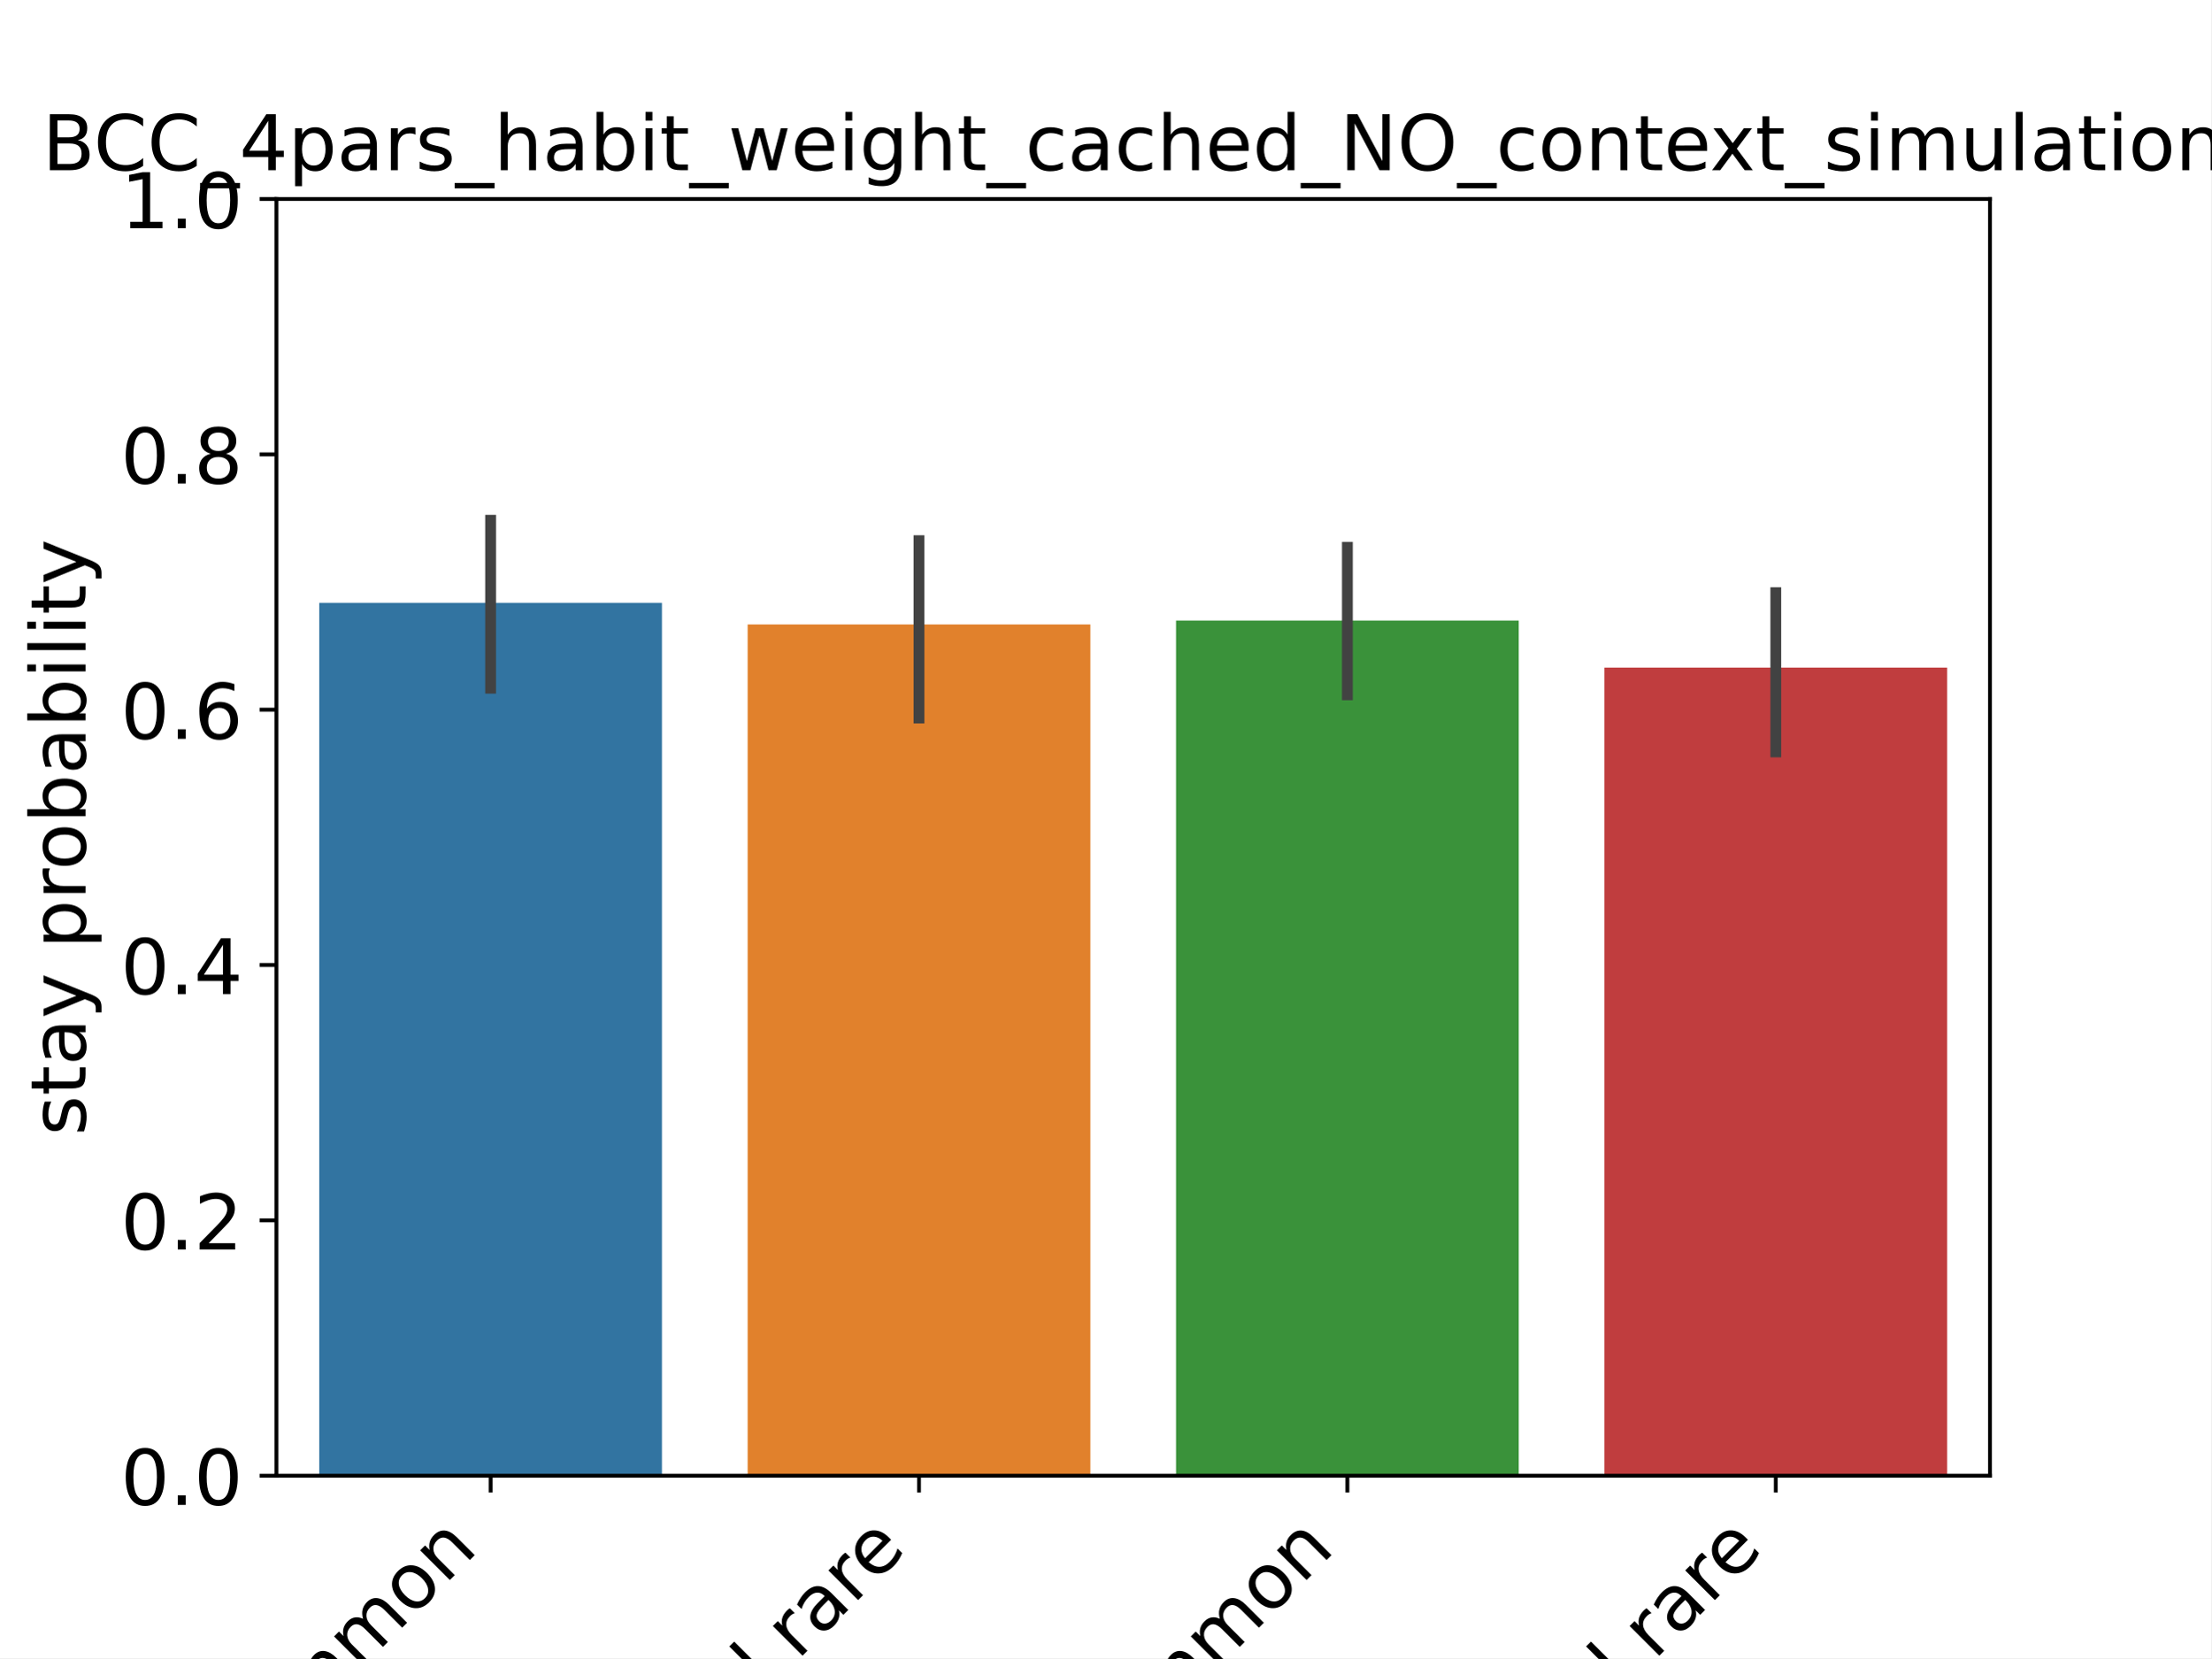
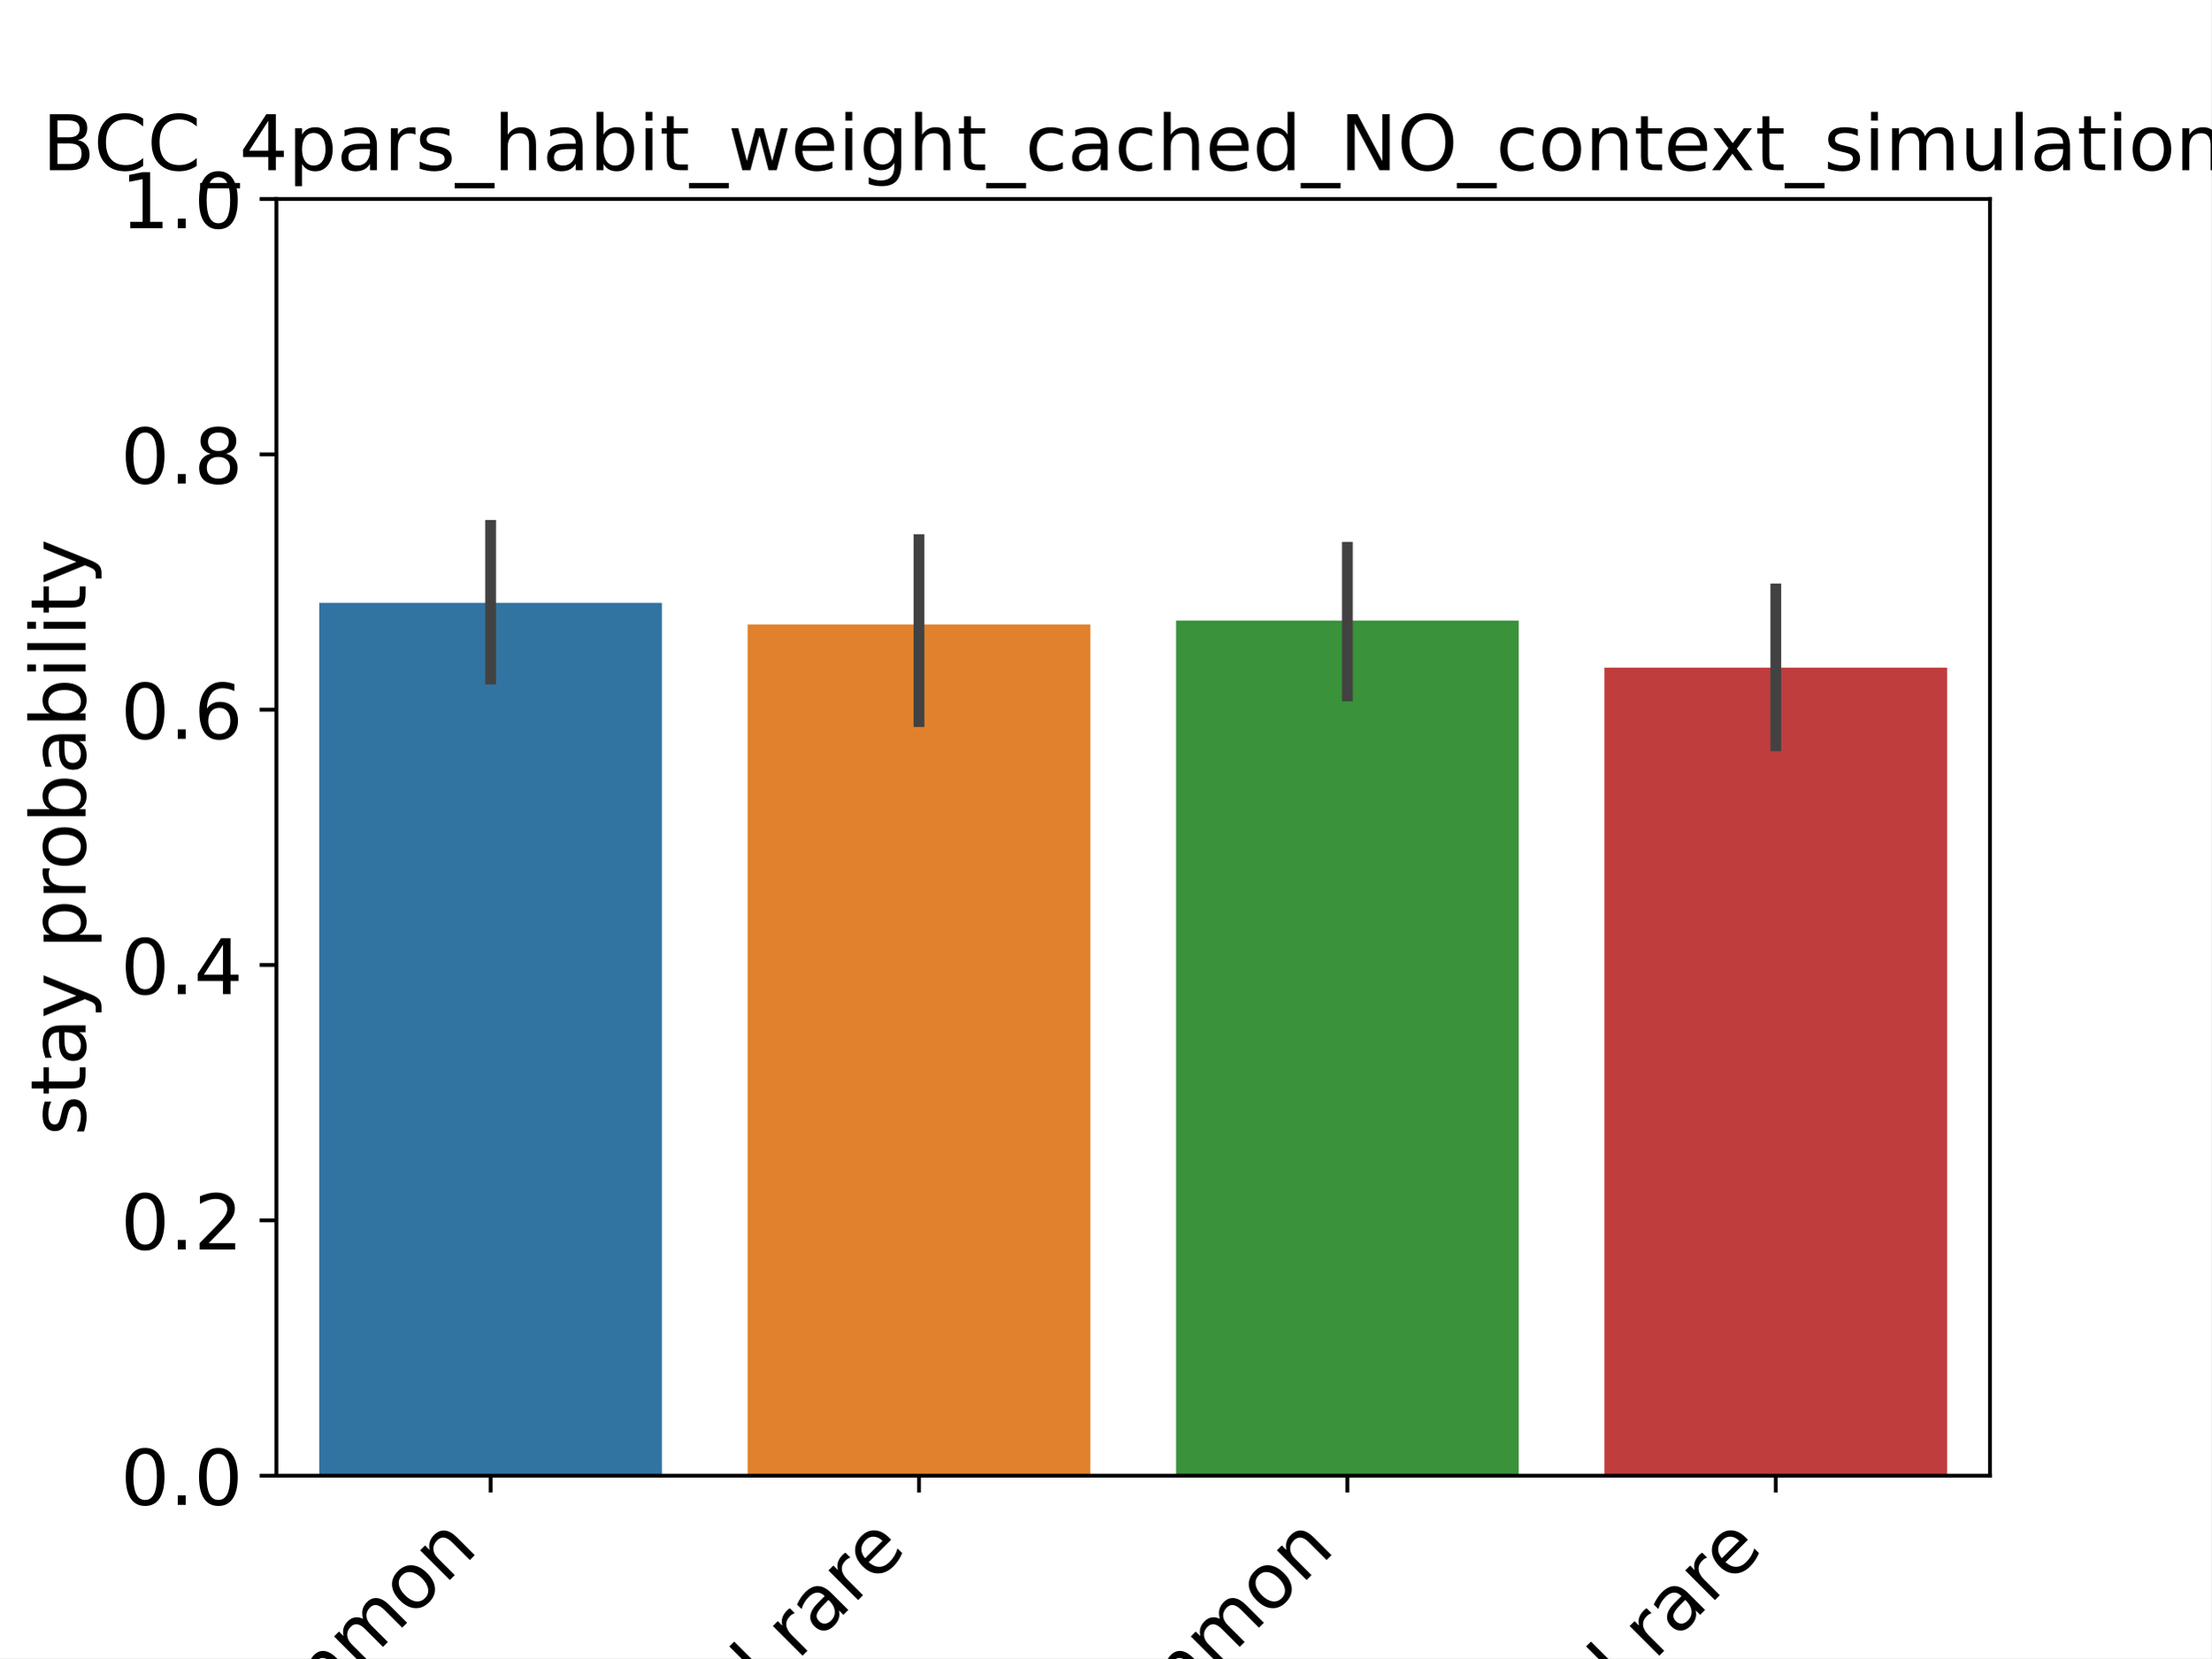
<svg xmlns="http://www.w3.org/2000/svg" xmlns:xlink="http://www.w3.org/1999/xlink" width="460.8pt" height="345.6pt" viewBox="0 0 460.8 345.6" version="1.1">
  <defs>
    <style type="text/css">*{stroke-linejoin: round; stroke-linecap: butt}</style>
  </defs>
  <g id="figure_1">
    <g id="patch_1">
      <path d="M 0 345.6  L 460.8 345.6  L 460.8 0  L 0 0  z " style="fill: #ffffff" />
    </g>
    <g id="axes_1">
      <g id="patch_2">
        <path d="M 57.6 307.584  L 414.72 307.584  L 414.72 41.472  L 57.6 41.472  z " style="fill: #ffffff" />
      </g>
      <g id="patch_3">
-         <path d="M 66.528 307.584  L 137.952 307.584  L 137.952 125.64  L 66.528 125.64  z " clip-path="url(#p3ceb28fd70)" style="fill: #3274a1" />
+         <path d="M 66.528 307.584  L 137.952 307.584  L 137.952 125.64  L 66.528 125.64  z " clip-path="url(#pb15389810d)" style="fill: #3274a1" />
      </g>
      <g id="patch_4">
-         <path d="M 155.808 307.584  L 227.232 307.584  L 227.232 130.151  L 155.808 130.151  z " clip-path="url(#p3ceb28fd70)" style="fill: #e1812c" />
+         <path d="M 155.808 307.584  L 227.232 307.584  L 227.232 130.151  L 155.808 130.151  z " clip-path="url(#pb15389810d)" style="fill: #e1812c" />
      </g>
      <g id="patch_5">
-         <path d="M 245.088 307.584  L 316.512 307.584  L 316.512 129.343  L 245.088 129.343  z " clip-path="url(#p3ceb28fd70)" style="fill: #3a923a" />
+         <path d="M 245.088 307.584  L 316.512 307.584  L 316.512 129.343  L 245.088 129.343  z " clip-path="url(#pb15389810d)" style="fill: #3a923a" />
      </g>
      <g id="patch_6">
-         <path d="M 334.368 307.584  L 405.792 307.584  L 405.792 139.16  L 334.368 139.16  z " clip-path="url(#p3ceb28fd70)" style="fill: #c03d3e" />
+         <path d="M 334.368 307.584  L 405.792 307.584  L 405.792 139.16  L 334.368 139.16  z " clip-path="url(#pb15389810d)" style="fill: #c03d3e" />
      </g>
      <g id="matplotlib.axis_1">
        <g id="xtick_1">
          <g id="line2d_1">
            <defs>
-               <path id="m6b98c2fb24" d="M 0 0  L 0 3.5  " style="stroke: #000000; stroke-width: 0.8" />
+               <path id="m9ab3535a9c" d="M 0 0  L 0 3.5  " style="stroke: #000000; stroke-width: 0.8" />
            </defs>
            <g>
-               <use xlink:href="#m6b98c2fb24" x="102.24" y="307.584" style="stroke: #000000; stroke-width: 0.8" />
+               <use xlink:href="#m9ab3535a9c" x="102.24" y="307.584" style="stroke: #000000; stroke-width: 0.8" />
            </g>
          </g>
          <g id="text_1">
            <g transform="translate(-6.307962 429.3757) rotate(-45) scale(0.16 -0.16)">
              <defs>
                <path id="DejaVuSans-72" d="M 2631 2963  Q 2534 3019 2420 3045  Q 2306 3072 2169 3072  Q 1681 3072 1420 2755  Q 1159 2438 1159 1844  L 1159 0  L 581 0  L 581 3500  L 1159 3500  L 1159 2956  Q 1341 3275 1631 3429  Q 1922 3584 2338 3584  Q 2397 3584 2469 3576  Q 2541 3569 2628 3553  L 2631 2963  z " transform="scale(0.015625)" />
                <path id="DejaVuSans-65" d="M 3597 1894  L 3597 1613  L 953 1613  Q 991 1019 1311 708  Q 1631 397 2203 397  Q 2534 397 2845 478  Q 3156 559 3463 722  L 3463 178  Q 3153 47 2828 -22  Q 2503 -91 2169 -91  Q 1331 -91 842 396  Q 353 884 353 1716  Q 353 2575 817 3079  Q 1281 3584 2069 3584  Q 2775 3584 3186 3129  Q 3597 2675 3597 1894  z M 3022 2063  Q 3016 2534 2758 2815  Q 2500 3097 2075 3097  Q 1594 3097 1305 2825  Q 1016 2553 972 2059  L 3022 2063  z " transform="scale(0.015625)" />
                <path id="DejaVuSans-77" d="M 269 3500  L 844 3500  L 1563 769  L 2278 3500  L 2956 3500  L 3675 769  L 4391 3500  L 4966 3500  L 4050 0  L 3372 0  L 2619 2869  L 1863 0  L 1184 0  L 269 3500  z " transform="scale(0.015625)" />
                <path id="DejaVuSans-61" d="M 2194 1759  Q 1497 1759 1228 1600  Q 959 1441 959 1056  Q 959 750 1161 570  Q 1363 391 1709 391  Q 2188 391 2477 730  Q 2766 1069 2766 1631  L 2766 1759  L 2194 1759  z M 3341 1997  L 3341 0  L 2766 0  L 2766 531  Q 2569 213 2275 61  Q 1981 -91 1556 -91  Q 1019 -91 701 211  Q 384 513 384 1019  Q 384 1609 779 1909  Q 1175 2209 1959 2209  L 2766 2209  L 2766 2266  Q 2766 2663 2505 2880  Q 2244 3097 1772 3097  Q 1472 3097 1187 3025  Q 903 2953 641 2809  L 641 3341  Q 956 3463 1253 3523  Q 1550 3584 1831 3584  Q 2591 3584 2966 3190  Q 3341 2797 3341 1997  z " transform="scale(0.015625)" />
                <path id="DejaVuSans-64" d="M 2906 2969  L 2906 4863  L 3481 4863  L 3481 0  L 2906 0  L 2906 525  Q 2725 213 2448 61  Q 2172 -91 1784 -91  Q 1150 -91 751 415  Q 353 922 353 1747  Q 353 2572 751 3078  Q 1150 3584 1784 3584  Q 2172 3584 2448 3432  Q 2725 3281 2906 2969  z M 947 1747  Q 947 1113 1208 752  Q 1469 391 1925 391  Q 2381 391 2643 752  Q 2906 1113 2906 1747  Q 2906 2381 2643 2742  Q 2381 3103 1925 3103  Q 1469 3103 1208 2742  Q 947 2381 947 1747  z " transform="scale(0.015625)" />
                <path id="DejaVuSans-20" transform="scale(0.015625)" />
                <path id="DejaVuSans-63" d="M 3122 3366  L 3122 2828  Q 2878 2963 2633 3030  Q 2388 3097 2138 3097  Q 1578 3097 1268 2742  Q 959 2388 959 1747  Q 959 1106 1268 751  Q 1578 397 2138 397  Q 2388 397 2633 464  Q 2878 531 3122 666  L 3122 134  Q 2881 22 2623 -34  Q 2366 -91 2075 -91  Q 1284 -91 818 406  Q 353 903 353 1747  Q 353 2603 823 3093  Q 1294 3584 2113 3584  Q 2378 3584 2631 3529  Q 2884 3475 3122 3366  z " transform="scale(0.015625)" />
                <path id="DejaVuSans-6f" d="M 1959 3097  Q 1497 3097 1228 2736  Q 959 2375 959 1747  Q 959 1119 1226 758  Q 1494 397 1959 397  Q 2419 397 2687 759  Q 2956 1122 2956 1747  Q 2956 2369 2687 2733  Q 2419 3097 1959 3097  z M 1959 3584  Q 2709 3584 3137 3096  Q 3566 2609 3566 1747  Q 3566 888 3137 398  Q 2709 -91 1959 -91  Q 1206 -91 779 398  Q 353 888 353 1747  Q 353 2609 779 3096  Q 1206 3584 1959 3584  z " transform="scale(0.015625)" />
                <path id="DejaVuSans-6d" d="M 3328 2828  Q 3544 3216 3844 3400  Q 4144 3584 4550 3584  Q 5097 3584 5394 3201  Q 5691 2819 5691 2113  L 5691 0  L 5113 0  L 5113 2094  Q 5113 2597 4934 2840  Q 4756 3084 4391 3084  Q 3944 3084 3684 2787  Q 3425 2491 3425 1978  L 3425 0  L 2847 0  L 2847 2094  Q 2847 2600 2669 2842  Q 2491 3084 2119 3084  Q 1678 3084 1418 2786  Q 1159 2488 1159 1978  L 1159 0  L 581 0  L 581 3500  L 1159 3500  L 1159 2956  Q 1356 3278 1631 3431  Q 1906 3584 2284 3584  Q 2666 3584 2933 3390  Q 3200 3197 3328 2828  z " transform="scale(0.015625)" />
                <path id="DejaVuSans-6e" d="M 3513 2113  L 3513 0  L 2938 0  L 2938 2094  Q 2938 2591 2744 2837  Q 2550 3084 2163 3084  Q 1697 3084 1428 2787  Q 1159 2491 1159 1978  L 1159 0  L 581 0  L 581 3500  L 1159 3500  L 1159 2956  Q 1366 3272 1645 3428  Q 1925 3584 2291 3584  Q 2894 3584 3203 3211  Q 3513 2838 3513 2113  z " transform="scale(0.015625)" />
              </defs>
              <use xlink:href="#DejaVuSans-72" />
              <use xlink:href="#DejaVuSans-65" transform="translate(38.86328 0)" />
              <use xlink:href="#DejaVuSans-77" transform="translate(100.3867 0)" />
              <use xlink:href="#DejaVuSans-61" transform="translate(182.1738 0)" />
              <use xlink:href="#DejaVuSans-72" transform="translate(243.4531 0)" />
              <use xlink:href="#DejaVuSans-64" transform="translate(282.8164 0)" />
              <use xlink:href="#DejaVuSans-65" transform="translate(346.293 0)" />
              <use xlink:href="#DejaVuSans-64" transform="translate(407.8164 0)" />
              <use xlink:href="#DejaVuSans-20" transform="translate(471.293 0)" />
              <use xlink:href="#DejaVuSans-63" transform="translate(503.0801 0)" />
              <use xlink:href="#DejaVuSans-6f" transform="translate(558.0605 0)" />
              <use xlink:href="#DejaVuSans-6d" transform="translate(619.2422 0)" />
              <use xlink:href="#DejaVuSans-6d" transform="translate(716.6543 0)" />
              <use xlink:href="#DejaVuSans-6f" transform="translate(814.0664 0)" />
              <use xlink:href="#DejaVuSans-6e" transform="translate(875.248 0)" />
            </g>
          </g>
        </g>
        <g id="xtick_2">
          <g id="line2d_2">
            <g>
-               <use xlink:href="#m6b98c2fb24" x="191.52" y="307.584" style="stroke: #000000; stroke-width: 0.8" />
+               <use xlink:href="#m9ab3535a9c" x="191.52" y="307.584" style="stroke: #000000; stroke-width: 0.8" />
            </g>
          </g>
          <g id="text_2">
            <g transform="translate(109.3065 403.0413) rotate(-45) scale(0.16 -0.16)">
              <use xlink:href="#DejaVuSans-72" />
              <use xlink:href="#DejaVuSans-65" transform="translate(38.86328 0)" />
              <use xlink:href="#DejaVuSans-77" transform="translate(100.3867 0)" />
              <use xlink:href="#DejaVuSans-61" transform="translate(182.1738 0)" />
              <use xlink:href="#DejaVuSans-72" transform="translate(243.4531 0)" />
              <use xlink:href="#DejaVuSans-64" transform="translate(282.8164 0)" />
              <use xlink:href="#DejaVuSans-65" transform="translate(346.293 0)" />
              <use xlink:href="#DejaVuSans-64" transform="translate(407.8164 0)" />
              <use xlink:href="#DejaVuSans-20" transform="translate(471.293 0)" />
              <use xlink:href="#DejaVuSans-72" transform="translate(503.0801 0)" />
              <use xlink:href="#DejaVuSans-61" transform="translate(544.1934 0)" />
              <use xlink:href="#DejaVuSans-72" transform="translate(605.4727 0)" />
              <use xlink:href="#DejaVuSans-65" transform="translate(644.3359 0)" />
            </g>
          </g>
        </g>
        <g id="xtick_3">
          <g id="line2d_3">
            <g>
-               <use xlink:href="#m6b98c2fb24" x="280.8" y="307.584" style="stroke: #000000; stroke-width: 0.8" />
+               <use xlink:href="#m9ab3535a9c" x="280.8" y="307.584" style="stroke: #000000; stroke-width: 0.8" />
            </g>
          </g>
          <g id="text_3">
            <g transform="translate(157.9119 443.7158) rotate(-45) scale(0.16 -0.16)">
              <defs>
                <path id="DejaVuSans-75" d="M 544 1381  L 544 3500  L 1119 3500  L 1119 1403  Q 1119 906 1312 657  Q 1506 409 1894 409  Q 2359 409 2629 706  Q 2900 1003 2900 1516  L 2900 3500  L 3475 3500  L 3475 0  L 2900 0  L 2900 538  Q 2691 219 2414 64  Q 2138 -91 1772 -91  Q 1169 -91 856 284  Q 544 659 544 1381  z M 1991 3584  L 1991 3584  z " transform="scale(0.015625)" />
              </defs>
              <use xlink:href="#DejaVuSans-75" />
              <use xlink:href="#DejaVuSans-6e" transform="translate(63.37891 0)" />
              <use xlink:href="#DejaVuSans-72" transform="translate(126.7578 0)" />
              <use xlink:href="#DejaVuSans-65" transform="translate(165.6211 0)" />
              <use xlink:href="#DejaVuSans-77" transform="translate(227.1445 0)" />
              <use xlink:href="#DejaVuSans-61" transform="translate(308.9316 0)" />
              <use xlink:href="#DejaVuSans-72" transform="translate(370.2109 0)" />
              <use xlink:href="#DejaVuSans-64" transform="translate(409.5742 0)" />
              <use xlink:href="#DejaVuSans-65" transform="translate(473.0508 0)" />
              <use xlink:href="#DejaVuSans-64" transform="translate(534.5742 0)" />
              <use xlink:href="#DejaVuSans-20" transform="translate(598.0508 0)" />
              <use xlink:href="#DejaVuSans-63" transform="translate(629.8379 0)" />
              <use xlink:href="#DejaVuSans-6f" transform="translate(684.8184 0)" />
              <use xlink:href="#DejaVuSans-6d" transform="translate(746 0)" />
              <use xlink:href="#DejaVuSans-6d" transform="translate(843.4121 0)" />
              <use xlink:href="#DejaVuSans-6f" transform="translate(940.8242 0)" />
              <use xlink:href="#DejaVuSans-6e" transform="translate(1002.006 0)" />
            </g>
          </g>
        </g>
        <g id="xtick_4">
          <g id="line2d_4">
            <g>
-               <use xlink:href="#m6b98c2fb24" x="370.08" y="307.584" style="stroke: #000000; stroke-width: 0.8" />
+               <use xlink:href="#m9ab3535a9c" x="370.08" y="307.584" style="stroke: #000000; stroke-width: 0.8" />
            </g>
          </g>
          <g id="text_4">
            <g transform="translate(273.5263 417.3814) rotate(-45) scale(0.16 -0.16)">
              <use xlink:href="#DejaVuSans-75" />
              <use xlink:href="#DejaVuSans-6e" transform="translate(63.37891 0)" />
              <use xlink:href="#DejaVuSans-72" transform="translate(126.7578 0)" />
              <use xlink:href="#DejaVuSans-65" transform="translate(165.6211 0)" />
              <use xlink:href="#DejaVuSans-77" transform="translate(227.1445 0)" />
              <use xlink:href="#DejaVuSans-61" transform="translate(308.9316 0)" />
              <use xlink:href="#DejaVuSans-72" transform="translate(370.2109 0)" />
              <use xlink:href="#DejaVuSans-64" transform="translate(409.5742 0)" />
              <use xlink:href="#DejaVuSans-65" transform="translate(473.0508 0)" />
              <use xlink:href="#DejaVuSans-64" transform="translate(534.5742 0)" />
              <use xlink:href="#DejaVuSans-20" transform="translate(598.0508 0)" />
              <use xlink:href="#DejaVuSans-72" transform="translate(629.8379 0)" />
              <use xlink:href="#DejaVuSans-61" transform="translate(670.9512 0)" />
              <use xlink:href="#DejaVuSans-72" transform="translate(732.2305 0)" />
              <use xlink:href="#DejaVuSans-65" transform="translate(771.0938 0)" />
            </g>
          </g>
        </g>
      </g>
      <g id="matplotlib.axis_2">
        <g id="ytick_1">
          <g id="line2d_5">
            <defs>
-               <path id="m8e7bcfe761" d="M 0 0  L -3.5 0  " style="stroke: #000000; stroke-width: 0.8" />
+               <path id="m5dd7be0533" d="M 0 0  L -3.5 0  " style="stroke: #000000; stroke-width: 0.8" />
            </defs>
            <g>
-               <use xlink:href="#m8e7bcfe761" x="57.6" y="307.584" style="stroke: #000000; stroke-width: 0.8" />
+               <use xlink:href="#m5dd7be0533" x="57.6" y="307.584" style="stroke: #000000; stroke-width: 0.8" />
            </g>
          </g>
          <g id="text_5">
            <g transform="translate(25.155 313.6628) scale(0.16 -0.16)">
              <defs>
                <path id="DejaVuSans-30" d="M 2034 4250  Q 1547 4250 1301 3770  Q 1056 3291 1056 2328  Q 1056 1369 1301 889  Q 1547 409 2034 409  Q 2525 409 2770 889  Q 3016 1369 3016 2328  Q 3016 3291 2770 3770  Q 2525 4250 2034 4250  z M 2034 4750  Q 2819 4750 3233 4129  Q 3647 3509 3647 2328  Q 3647 1150 3233 529  Q 2819 -91 2034 -91  Q 1250 -91 836 529  Q 422 1150 422 2328  Q 422 3509 836 4129  Q 1250 4750 2034 4750  z " transform="scale(0.015625)" />
                <path id="DejaVuSans-2e" d="M 684 794  L 1344 794  L 1344 0  L 684 0  L 684 794  z " transform="scale(0.015625)" />
              </defs>
              <use xlink:href="#DejaVuSans-30" />
              <use xlink:href="#DejaVuSans-2e" transform="translate(63.62305 0)" />
              <use xlink:href="#DejaVuSans-30" transform="translate(95.41016 0)" />
            </g>
          </g>
        </g>
        <g id="ytick_2">
          <g id="line2d_6">
            <g>
-               <use xlink:href="#m8e7bcfe761" x="57.6" y="254.362" style="stroke: #000000; stroke-width: 0.8" />
+               <use xlink:href="#m5dd7be0533" x="57.6" y="254.362" style="stroke: #000000; stroke-width: 0.8" />
            </g>
          </g>
          <g id="text_6">
            <g transform="translate(25.155 260.4403) scale(0.16 -0.16)">
              <defs>
                <path id="DejaVuSans-32" d="M 1228 531  L 3431 531  L 3431 0  L 469 0  L 469 531  Q 828 903 1448 1529  Q 2069 2156 2228 2338  Q 2531 2678 2651 2914  Q 2772 3150 2772 3378  Q 2772 3750 2511 3984  Q 2250 4219 1831 4219  Q 1534 4219 1204 4116  Q 875 4013 500 3803  L 500 4441  Q 881 4594 1212 4672  Q 1544 4750 1819 4750  Q 2544 4750 2975 4387  Q 3406 4025 3406 3419  Q 3406 3131 3298 2873  Q 3191 2616 2906 2266  Q 2828 2175 2409 1742  Q 1991 1309 1228 531  z " transform="scale(0.015625)" />
              </defs>
              <use xlink:href="#DejaVuSans-30" />
              <use xlink:href="#DejaVuSans-2e" transform="translate(63.62305 0)" />
              <use xlink:href="#DejaVuSans-32" transform="translate(95.41016 0)" />
            </g>
          </g>
        </g>
        <g id="ytick_3">
          <g id="line2d_7">
            <g>
-               <use xlink:href="#m8e7bcfe761" x="57.6" y="201.139" style="stroke: #000000; stroke-width: 0.8" />
+               <use xlink:href="#m5dd7be0533" x="57.6" y="201.139" style="stroke: #000000; stroke-width: 0.8" />
            </g>
          </g>
          <g id="text_7">
            <g transform="translate(25.155 207.2179) scale(0.16 -0.16)">
              <defs>
                <path id="DejaVuSans-34" d="M 2419 4116  L 825 1625  L 2419 1625  L 2419 4116  z M 2253 4666  L 3047 4666  L 3047 1625  L 3713 1625  L 3713 1100  L 3047 1100  L 3047 0  L 2419 0  L 2419 1100  L 313 1100  L 313 1709  L 2253 4666  z " transform="scale(0.015625)" />
              </defs>
              <use xlink:href="#DejaVuSans-30" />
              <use xlink:href="#DejaVuSans-2e" transform="translate(63.62305 0)" />
              <use xlink:href="#DejaVuSans-34" transform="translate(95.41016 0)" />
            </g>
          </g>
        </g>
        <g id="ytick_4">
          <g id="line2d_8">
            <g>
-               <use xlink:href="#m8e7bcfe761" x="57.6" y="147.917" style="stroke: #000000; stroke-width: 0.8" />
+               <use xlink:href="#m5dd7be0533" x="57.6" y="147.917" style="stroke: #000000; stroke-width: 0.8" />
            </g>
          </g>
          <g id="text_8">
            <g transform="translate(25.155 153.9955) scale(0.16 -0.16)">
              <defs>
                <path id="DejaVuSans-36" d="M 2113 2584  Q 1688 2584 1439 2293  Q 1191 2003 1191 1497  Q 1191 994 1439 701  Q 1688 409 2113 409  Q 2538 409 2786 701  Q 3034 994 3034 1497  Q 3034 2003 2786 2293  Q 2538 2584 2113 2584  z M 3366 4563  L 3366 3988  Q 3128 4100 2886 4159  Q 2644 4219 2406 4219  Q 1781 4219 1451 3797  Q 1122 3375 1075 2522  Q 1259 2794 1537 2939  Q 1816 3084 2150 3084  Q 2853 3084 3261 2657  Q 3669 2231 3669 1497  Q 3669 778 3244 343  Q 2819 -91 2113 -91  Q 1303 -91 875 529  Q 447 1150 447 2328  Q 447 3434 972 4092  Q 1497 4750 2381 4750  Q 2619 4750 2861 4703  Q 3103 4656 3366 4563  z " transform="scale(0.015625)" />
              </defs>
              <use xlink:href="#DejaVuSans-30" />
              <use xlink:href="#DejaVuSans-2e" transform="translate(63.62305 0)" />
              <use xlink:href="#DejaVuSans-36" transform="translate(95.41016 0)" />
            </g>
          </g>
        </g>
        <g id="ytick_5">
          <g id="line2d_9">
            <g>
-               <use xlink:href="#m8e7bcfe761" x="57.6" y="94.694" style="stroke: #000000; stroke-width: 0.8" />
+               <use xlink:href="#m5dd7be0533" x="57.6" y="94.694" style="stroke: #000000; stroke-width: 0.8" />
            </g>
          </g>
          <g id="text_9">
            <g transform="translate(25.155 100.7731) scale(0.16 -0.16)">
              <defs>
                <path id="DejaVuSans-38" d="M 2034 2216  Q 1584 2216 1326 1975  Q 1069 1734 1069 1313  Q 1069 891 1326 650  Q 1584 409 2034 409  Q 2484 409 2743 651  Q 3003 894 3003 1313  Q 3003 1734 2745 1975  Q 2488 2216 2034 2216  z M 1403 2484  Q 997 2584 770 2862  Q 544 3141 544 3541  Q 544 4100 942 4425  Q 1341 4750 2034 4750  Q 2731 4750 3128 4425  Q 3525 4100 3525 3541  Q 3525 3141 3298 2862  Q 3072 2584 2669 2484  Q 3125 2378 3379 2068  Q 3634 1759 3634 1313  Q 3634 634 3220 271  Q 2806 -91 2034 -91  Q 1263 -91 848 271  Q 434 634 434 1313  Q 434 1759 690 2068  Q 947 2378 1403 2484  z M 1172 3481  Q 1172 3119 1398 2916  Q 1625 2713 2034 2713  Q 2441 2713 2670 2916  Q 2900 3119 2900 3481  Q 2900 3844 2670 4047  Q 2441 4250 2034 4250  Q 1625 4250 1398 4047  Q 1172 3844 1172 3481  z " transform="scale(0.015625)" />
              </defs>
              <use xlink:href="#DejaVuSans-30" />
              <use xlink:href="#DejaVuSans-2e" transform="translate(63.62305 0)" />
              <use xlink:href="#DejaVuSans-38" transform="translate(95.41016 0)" />
            </g>
          </g>
        </g>
        <g id="ytick_6">
          <g id="line2d_10">
            <g>
-               <use xlink:href="#m8e7bcfe761" x="57.6" y="41.472" style="stroke: #000000; stroke-width: 0.8" />
+               <use xlink:href="#m5dd7be0533" x="57.6" y="41.472" style="stroke: #000000; stroke-width: 0.8" />
            </g>
          </g>
          <g id="text_10">
            <g transform="translate(25.155 47.55075) scale(0.16 -0.16)">
              <defs>
                <path id="DejaVuSans-31" d="M 794 531  L 1825 531  L 1825 4091  L 703 3866  L 703 4441  L 1819 4666  L 2450 4666  L 2450 531  L 3481 531  L 3481 0  L 794 0  L 794 531  z " transform="scale(0.015625)" />
              </defs>
              <use xlink:href="#DejaVuSans-31" />
              <use xlink:href="#DejaVuSans-2e" transform="translate(63.62305 0)" />
              <use xlink:href="#DejaVuSans-30" transform="translate(95.41016 0)" />
            </g>
          </g>
        </g>
        <g id="text_11">
          <g transform="translate(17.8275 236.693) rotate(-90) scale(0.16 -0.16)">
            <defs>
              <path id="DejaVuSans-73" d="M 2834 3397  L 2834 2853  Q 2591 2978 2328 3040  Q 2066 3103 1784 3103  Q 1356 3103 1142 2972  Q 928 2841 928 2578  Q 928 2378 1081 2264  Q 1234 2150 1697 2047  L 1894 2003  Q 2506 1872 2764 1633  Q 3022 1394 3022 966  Q 3022 478 2636 193  Q 2250 -91 1575 -91  Q 1294 -91 989 -36  Q 684 19 347 128  L 347 722  Q 666 556 975 473  Q 1284 391 1588 391  Q 1994 391 2212 530  Q 2431 669 2431 922  Q 2431 1156 2273 1281  Q 2116 1406 1581 1522  L 1381 1569  Q 847 1681 609 1914  Q 372 2147 372 2553  Q 372 3047 722 3315  Q 1072 3584 1716 3584  Q 2034 3584 2315 3537  Q 2597 3491 2834 3397  z " transform="scale(0.015625)" />
              <path id="DejaVuSans-74" d="M 1172 4494  L 1172 3500  L 2356 3500  L 2356 3053  L 1172 3053  L 1172 1153  Q 1172 725 1289 603  Q 1406 481 1766 481  L 2356 481  L 2356 0  L 1766 0  Q 1100 0 847 248  Q 594 497 594 1153  L 594 3053  L 172 3053  L 172 3500  L 594 3500  L 594 4494  L 1172 4494  z " transform="scale(0.015625)" />
              <path id="DejaVuSans-79" d="M 2059 -325  Q 1816 -950 1584 -1140  Q 1353 -1331 966 -1331  L 506 -1331  L 506 -850  L 844 -850  Q 1081 -850 1212 -737  Q 1344 -625 1503 -206  L 1606 56  L 191 3500  L 800 3500  L 1894 763  L 2988 3500  L 3597 3500  L 2059 -325  z " transform="scale(0.015625)" />
              <path id="DejaVuSans-70" d="M 1159 525  L 1159 -1331  L 581 -1331  L 581 3500  L 1159 3500  L 1159 2969  Q 1341 3281 1617 3432  Q 1894 3584 2278 3584  Q 2916 3584 3314 3078  Q 3713 2572 3713 1747  Q 3713 922 3314 415  Q 2916 -91 2278 -91  Q 1894 -91 1617 61  Q 1341 213 1159 525  z M 3116 1747  Q 3116 2381 2855 2742  Q 2594 3103 2138 3103  Q 1681 3103 1420 2742  Q 1159 2381 1159 1747  Q 1159 1113 1420 752  Q 1681 391 2138 391  Q 2594 391 2855 752  Q 3116 1113 3116 1747  z " transform="scale(0.015625)" />
              <path id="DejaVuSans-62" d="M 3116 1747  Q 3116 2381 2855 2742  Q 2594 3103 2138 3103  Q 1681 3103 1420 2742  Q 1159 2381 1159 1747  Q 1159 1113 1420 752  Q 1681 391 2138 391  Q 2594 391 2855 752  Q 3116 1113 3116 1747  z M 1159 2969  Q 1341 3281 1617 3432  Q 1894 3584 2278 3584  Q 2916 3584 3314 3078  Q 3713 2572 3713 1747  Q 3713 922 3314 415  Q 2916 -91 2278 -91  Q 1894 -91 1617 61  Q 1341 213 1159 525  L 1159 0  L 581 0  L 581 4863  L 1159 4863  L 1159 2969  z " transform="scale(0.015625)" />
              <path id="DejaVuSans-69" d="M 603 3500  L 1178 3500  L 1178 0  L 603 0  L 603 3500  z M 603 4863  L 1178 4863  L 1178 4134  L 603 4134  L 603 4863  z " transform="scale(0.015625)" />
              <path id="DejaVuSans-6c" d="M 603 4863  L 1178 4863  L 1178 0  L 603 0  L 603 4863  z " transform="scale(0.015625)" />
            </defs>
            <use xlink:href="#DejaVuSans-73" />
            <use xlink:href="#DejaVuSans-74" transform="translate(52.09961 0)" />
            <use xlink:href="#DejaVuSans-61" transform="translate(91.30859 0)" />
            <use xlink:href="#DejaVuSans-79" transform="translate(152.5879 0)" />
            <use xlink:href="#DejaVuSans-20" transform="translate(211.7676 0)" />
            <use xlink:href="#DejaVuSans-70" transform="translate(243.5547 0)" />
            <use xlink:href="#DejaVuSans-72" transform="translate(307.0312 0)" />
            <use xlink:href="#DejaVuSans-6f" transform="translate(345.8945 0)" />
            <use xlink:href="#DejaVuSans-62" transform="translate(407.0762 0)" />
            <use xlink:href="#DejaVuSans-61" transform="translate(470.5527 0)" />
            <use xlink:href="#DejaVuSans-62" transform="translate(531.832 0)" />
            <use xlink:href="#DejaVuSans-69" transform="translate(595.3086 0)" />
            <use xlink:href="#DejaVuSans-6c" transform="translate(623.0918 0)" />
            <use xlink:href="#DejaVuSans-69" transform="translate(650.875 0)" />
            <use xlink:href="#DejaVuSans-74" transform="translate(678.6582 0)" />
            <use xlink:href="#DejaVuSans-79" transform="translate(717.8672 0)" />
          </g>
        </g>
      </g>
      <g id="line2d_11">
-         <path d="M 102.24 143.442  L 102.24 108.434  " clip-path="url(#p3ceb28fd70)" style="fill: none; stroke: #424242; stroke-width: 2.25; stroke-linecap: square" />
+         <path d="M 102.24 141.528  L 102.24 109.509  " clip-path="url(#pb15389810d)" style="fill: none; stroke: #424242; stroke-width: 2.25; stroke-linecap: square" />
      </g>
      <g id="line2d_12">
-         <path d="M 191.52 149.666  L 191.52 112.688  " clip-path="url(#p3ceb28fd70)" style="fill: none; stroke: #424242; stroke-width: 2.25; stroke-linecap: square" />
+         <path d="M 191.52 150.397  L 191.52 112.478  " clip-path="url(#pb15389810d)" style="fill: none; stroke: #424242; stroke-width: 2.25; stroke-linecap: square" />
      </g>
      <g id="line2d_13">
-         <path d="M 280.8 144.816  L 280.8 114.061  " clip-path="url(#p3ceb28fd70)" style="fill: none; stroke: #424242; stroke-width: 2.25; stroke-linecap: square" />
+         <path d="M 280.8 145.064  L 280.8 114.069  " clip-path="url(#pb15389810d)" style="fill: none; stroke: #424242; stroke-width: 2.25; stroke-linecap: square" />
      </g>
      <g id="line2d_14">
-         <path d="M 370.08 156.721  L 370.08 123.532  " clip-path="url(#p3ceb28fd70)" style="fill: none; stroke: #424242; stroke-width: 2.25; stroke-linecap: square" />
+         <path d="M 370.08 155.446  L 370.08 122.748  " clip-path="url(#pb15389810d)" style="fill: none; stroke: #424242; stroke-width: 2.25; stroke-linecap: square" />
      </g>
      <g id="patch_7">
        <path d="M 57.6 307.584  L 57.6 41.472  " style="fill: none; stroke: #000000; stroke-width: 0.8; stroke-linejoin: miter; stroke-linecap: square" />
      </g>
      <g id="patch_8">
        <path d="M 414.72 307.584  L 414.72 41.472  " style="fill: none; stroke: #000000; stroke-width: 0.8; stroke-linejoin: miter; stroke-linecap: square" />
      </g>
      <g id="patch_9">
        <path d="M 57.6 307.584  L 414.72 307.584  " style="fill: none; stroke: #000000; stroke-width: 0.8; stroke-linejoin: miter; stroke-linecap: square" />
      </g>
      <g id="patch_10">
        <path d="M 57.6 41.472  L 414.72 41.472  " style="fill: none; stroke: #000000; stroke-width: 0.8; stroke-linejoin: miter; stroke-linecap: square" />
      </g>
      <g id="text_12">
        <g transform="translate(8.82 35.472) scale(0.16 -0.16)">
          <defs>
            <path id="DejaVuSans-42" d="M 1259 2228  L 1259 519  L 2272 519  Q 2781 519 3026 730  Q 3272 941 3272 1375  Q 3272 1813 3026 2020  Q 2781 2228 2272 2228  L 1259 2228  z M 1259 4147  L 1259 2741  L 2194 2741  Q 2656 2741 2882 2914  Q 3109 3088 3109 3444  Q 3109 3797 2882 3972  Q 2656 4147 2194 4147  L 1259 4147  z M 628 4666  L 2241 4666  Q 2963 4666 3353 4366  Q 3744 4066 3744 3513  Q 3744 3084 3544 2831  Q 3344 2578 2956 2516  Q 3422 2416 3680 2098  Q 3938 1781 3938 1306  Q 3938 681 3513 340  Q 3088 0 2303 0  L 628 0  L 628 4666  z " transform="scale(0.015625)" />
            <path id="DejaVuSans-43" d="M 4122 4306  L 4122 3641  Q 3803 3938 3442 4084  Q 3081 4231 2675 4231  Q 1875 4231 1450 3742  Q 1025 3253 1025 2328  Q 1025 1406 1450 917  Q 1875 428 2675 428  Q 3081 428 3442 575  Q 3803 722 4122 1019  L 4122 359  Q 3791 134 3420 21  Q 3050 -91 2638 -91  Q 1578 -91 968 557  Q 359 1206 359 2328  Q 359 3453 968 4101  Q 1578 4750 2638 4750  Q 3056 4750 3426 4639  Q 3797 4528 4122 4306  z " transform="scale(0.015625)" />
            <path id="DejaVuSans-5f" d="M 3263 -1063  L 3263 -1509  L -63 -1509  L -63 -1063  L 3263 -1063  z " transform="scale(0.015625)" />
            <path id="DejaVuSans-68" d="M 3513 2113  L 3513 0  L 2938 0  L 2938 2094  Q 2938 2591 2744 2837  Q 2550 3084 2163 3084  Q 1697 3084 1428 2787  Q 1159 2491 1159 1978  L 1159 0  L 581 0  L 581 4863  L 1159 4863  L 1159 2956  Q 1366 3272 1645 3428  Q 1925 3584 2291 3584  Q 2894 3584 3203 3211  Q 3513 2838 3513 2113  z " transform="scale(0.015625)" />
            <path id="DejaVuSans-67" d="M 2906 1791  Q 2906 2416 2648 2759  Q 2391 3103 1925 3103  Q 1463 3103 1205 2759  Q 947 2416 947 1791  Q 947 1169 1205 825  Q 1463 481 1925 481  Q 2391 481 2648 825  Q 2906 1169 2906 1791  z M 3481 434  Q 3481 -459 3084 -895  Q 2688 -1331 1869 -1331  Q 1566 -1331 1297 -1286  Q 1028 -1241 775 -1147  L 775 -588  Q 1028 -725 1275 -790  Q 1522 -856 1778 -856  Q 2344 -856 2625 -561  Q 2906 -266 2906 331  L 2906 616  Q 2728 306 2450 153  Q 2172 0 1784 0  Q 1141 0 747 490  Q 353 981 353 1791  Q 353 2603 747 3093  Q 1141 3584 1784 3584  Q 2172 3584 2450 3431  Q 2728 3278 2906 2969  L 2906 3500  L 3481 3500  L 3481 434  z " transform="scale(0.015625)" />
            <path id="DejaVuSans-4e" d="M 628 4666  L 1478 4666  L 3547 763  L 3547 4666  L 4159 4666  L 4159 0  L 3309 0  L 1241 3903  L 1241 0  L 628 0  L 628 4666  z " transform="scale(0.015625)" />
            <path id="DejaVuSans-4f" d="M 2522 4238  Q 1834 4238 1429 3725  Q 1025 3213 1025 2328  Q 1025 1447 1429 934  Q 1834 422 2522 422  Q 3209 422 3611 934  Q 4013 1447 4013 2328  Q 4013 3213 3611 3725  Q 3209 4238 2522 4238  z M 2522 4750  Q 3503 4750 4090 4092  Q 4678 3434 4678 2328  Q 4678 1225 4090 567  Q 3503 -91 2522 -91  Q 1538 -91 948 565  Q 359 1222 359 2328  Q 359 3434 948 4092  Q 1538 4750 2522 4750  z " transform="scale(0.015625)" />
            <path id="DejaVuSans-78" d="M 3513 3500  L 2247 1797  L 3578 0  L 2900 0  L 1881 1375  L 863 0  L 184 0  L 1544 1831  L 300 3500  L 978 3500  L 1906 2253  L 2834 3500  L 3513 3500  z " transform="scale(0.015625)" />
          </defs>
          <use xlink:href="#DejaVuSans-42" />
          <use xlink:href="#DejaVuSans-43" transform="translate(66.85352 0)" />
          <use xlink:href="#DejaVuSans-43" transform="translate(136.6777 0)" />
          <use xlink:href="#DejaVuSans-5f" transform="translate(206.502 0)" />
          <use xlink:href="#DejaVuSans-34" transform="translate(256.502 0)" />
          <use xlink:href="#DejaVuSans-70" transform="translate(320.125 0)" />
          <use xlink:href="#DejaVuSans-61" transform="translate(383.6016 0)" />
          <use xlink:href="#DejaVuSans-72" transform="translate(444.8809 0)" />
          <use xlink:href="#DejaVuSans-73" transform="translate(485.9941 0)" />
          <use xlink:href="#DejaVuSans-5f" transform="translate(538.0938 0)" />
          <use xlink:href="#DejaVuSans-68" transform="translate(588.0938 0)" />
          <use xlink:href="#DejaVuSans-61" transform="translate(651.4727 0)" />
          <use xlink:href="#DejaVuSans-62" transform="translate(712.752 0)" />
          <use xlink:href="#DejaVuSans-69" transform="translate(776.2285 0)" />
          <use xlink:href="#DejaVuSans-74" transform="translate(804.0117 0)" />
          <use xlink:href="#DejaVuSans-5f" transform="translate(843.2207 0)" />
          <use xlink:href="#DejaVuSans-77" transform="translate(893.2207 0)" />
          <use xlink:href="#DejaVuSans-65" transform="translate(975.0078 0)" />
          <use xlink:href="#DejaVuSans-69" transform="translate(1036.531 0)" />
          <use xlink:href="#DejaVuSans-67" transform="translate(1064.314 0)" />
          <use xlink:href="#DejaVuSans-68" transform="translate(1127.791 0)" />
          <use xlink:href="#DejaVuSans-74" transform="translate(1191.17 0)" />
          <use xlink:href="#DejaVuSans-5f" transform="translate(1230.379 0)" />
          <use xlink:href="#DejaVuSans-63" transform="translate(1280.379 0)" />
          <use xlink:href="#DejaVuSans-61" transform="translate(1335.359 0)" />
          <use xlink:href="#DejaVuSans-63" transform="translate(1396.639 0)" />
          <use xlink:href="#DejaVuSans-68" transform="translate(1451.619 0)" />
          <use xlink:href="#DejaVuSans-65" transform="translate(1514.998 0)" />
          <use xlink:href="#DejaVuSans-64" transform="translate(1576.521 0)" />
          <use xlink:href="#DejaVuSans-5f" transform="translate(1639.998 0)" />
          <use xlink:href="#DejaVuSans-4e" transform="translate(1689.998 0)" />
          <use xlink:href="#DejaVuSans-4f" transform="translate(1764.803 0)" />
          <use xlink:href="#DejaVuSans-5f" transform="translate(1843.514 0)" />
          <use xlink:href="#DejaVuSans-63" transform="translate(1893.514 0)" />
          <use xlink:href="#DejaVuSans-6f" transform="translate(1948.494 0)" />
          <use xlink:href="#DejaVuSans-6e" transform="translate(2009.676 0)" />
          <use xlink:href="#DejaVuSans-74" transform="translate(2073.055 0)" />
          <use xlink:href="#DejaVuSans-65" transform="translate(2112.264 0)" />
          <use xlink:href="#DejaVuSans-78" transform="translate(2172.037 0)" />
          <use xlink:href="#DejaVuSans-74" transform="translate(2231.217 0)" />
          <use xlink:href="#DejaVuSans-5f" transform="translate(2270.426 0)" />
          <use xlink:href="#DejaVuSans-73" transform="translate(2320.426 0)" />
          <use xlink:href="#DejaVuSans-69" transform="translate(2372.525 0)" />
          <use xlink:href="#DejaVuSans-6d" transform="translate(2400.309 0)" />
          <use xlink:href="#DejaVuSans-75" transform="translate(2497.721 0)" />
          <use xlink:href="#DejaVuSans-6c" transform="translate(2561.1 0)" />
          <use xlink:href="#DejaVuSans-61" transform="translate(2588.883 0)" />
          <use xlink:href="#DejaVuSans-74" transform="translate(2650.162 0)" />
          <use xlink:href="#DejaVuSans-69" transform="translate(2689.371 0)" />
          <use xlink:href="#DejaVuSans-6f" transform="translate(2717.154 0)" />
          <use xlink:href="#DejaVuSans-6e" transform="translate(2778.336 0)" />
        </g>
      </g>
    </g>
  </g>
  <defs>
-     <clipPath id="p3ceb28fd70">
+     <clipPath id="pb15389810d">
      <rect x="57.6" y="41.472" width="357.12" height="266.112" />
    </clipPath>
  </defs>
</svg>
